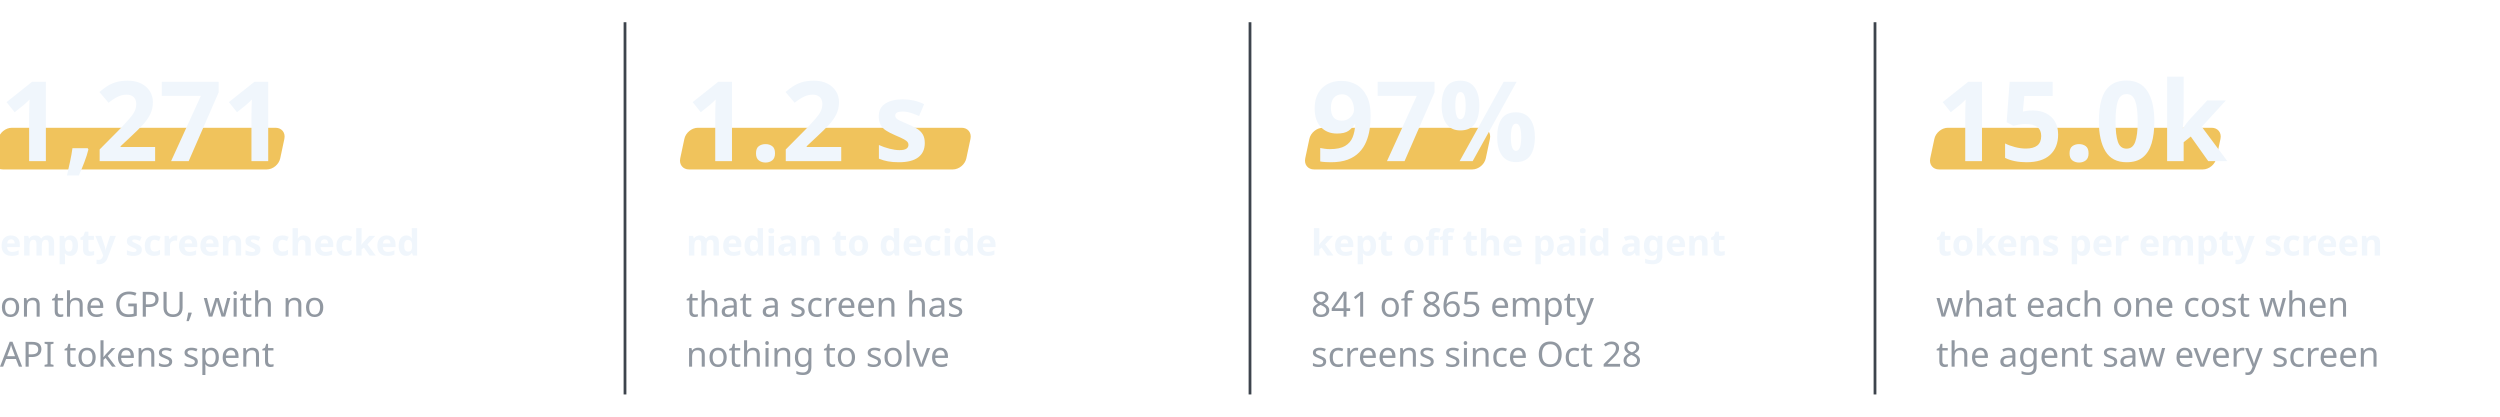
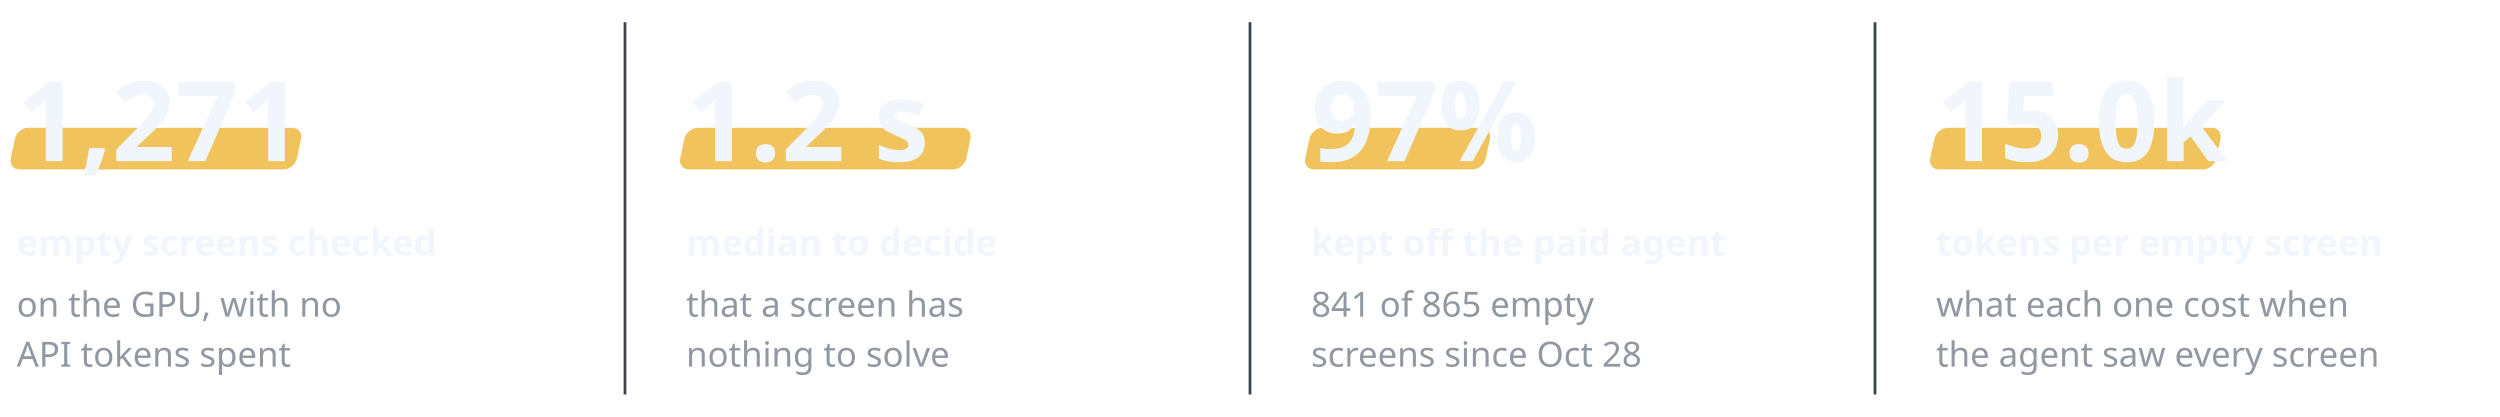
<svg xmlns="http://www.w3.org/2000/svg" viewBox="0 0 900 150" width="900" height="150" font-family="-apple-system, BlinkMacSystemFont, 'Segoe UI', 'Noto Sans', Helvetica, Arial, sans-serif" role="img" aria-label="1271 empty screens looked at on the GPU; 1.2 s median; 97% kept off the paid agent">
-   <rect x="-2.0" y="46" width="103.0" height="15" rx="4" fill="rgba(236,178,46,.78)" transform="skewX(-12) translate(12 0)" />
-   <text x="0.0" y="58" font-size="40" font-weight="800" fill="#f0f6fc" data-box="-2.0,211.0">1,271</text>
-   <text x="0.0" y="92" font-size="13" font-weight="600" fill="#f0f6fc" data-box="-2.0,211.0">empty screens checked</text>
-   <text x="0.0" y="114" font-size="12.5" fill="#9198a1" data-box="-2.0,211.0">on the GPU, with no</text>
-   <text x="0.0" y="132" font-size="12.5" fill="#9198a1" data-box="-2.0,211.0">API tokens spent</text>
+   <rect x="4.0" y="46" width="103.0" height="15" rx="4" fill="rgba(236,178,46,.78)" transform="skewX(-12) translate(12 0)" />
+   <text x="6.0" y="58" font-size="40" font-weight="800" fill="#f0f6fc" data-box="4.0,211.0">1,271</text>
+   <text x="6.0" y="92" font-size="13" font-weight="600" fill="#f0f6fc" data-box="4.0,211.0">empty screens checked</text>
+   <text x="6.0" y="114" font-size="12.5" fill="#9198a1" data-box="4.0,211.0">on the GPU, with no</text>
+   <text x="6.0" y="132" font-size="12.5" fill="#9198a1" data-box="4.0,211.0">API tokens spent</text>
  <path d="M225.0,8 V142" stroke="#3d444d" stroke-width="1" />
  <rect x="245.0" y="46" width="103.0" height="15" rx="4" fill="rgba(236,178,46,.78)" transform="skewX(-12) translate(12 0)" />
  <text x="247.0" y="58" font-size="40" font-weight="800" fill="#f0f6fc" data-box="245.0,436.0">1.2 s</text>
  <text x="247.0" y="92" font-size="13" font-weight="600" fill="#f0f6fc" data-box="245.0,436.0">median to decide</text>
  <text x="247.0" y="114" font-size="12.5" fill="#9198a1" data-box="245.0,436.0">that a screen has</text>
  <text x="247.0" y="132" font-size="12.5" fill="#9198a1" data-box="245.0,436.0">nothing to solve</text>
  <path d="M450.0,8 V142" stroke="#3d444d" stroke-width="1" />
  <rect x="470.0" y="46" width="65.0" height="15" rx="4" fill="rgba(236,178,46,.78)" transform="skewX(-12) translate(12 0)" />
  <text x="472.0" y="58" font-size="40" font-weight="800" fill="#f0f6fc" data-box="470.0,661.0">97%</text>
  <text x="472.0" y="92" font-size="13" font-weight="600" fill="#f0f6fc" data-box="470.0,661.0">kept off the paid agent</text>
  <text x="472.0" y="114" font-size="12.5" fill="#9198a1" data-box="470.0,661.0">841 of 865 empty</text>
  <text x="472.0" y="132" font-size="12.5" fill="#9198a1" data-box="470.0,661.0">screens since Oct 28</text>
  <path d="M675.0,8 V142" stroke="#3d444d" stroke-width="1" />
  <rect x="695.0" y="46" width="103.0" height="15" rx="4" fill="rgba(236,178,46,.78)" transform="skewX(-12) translate(12 0)" />
  <text x="697.0" y="58" font-size="40" font-weight="800" fill="#f0f6fc" data-box="695.0,886.0">15.0k</text>
  <text x="697.0" y="92" font-size="13" font-weight="600" fill="#f0f6fc" data-box="695.0,886.0">tokens per empty screen</text>
  <text x="697.0" y="114" font-size="12.5" fill="#9198a1" data-box="695.0,886.0">what each one cost when</text>
  <text x="697.0" y="132" font-size="12.5" fill="#9198a1" data-box="695.0,886.0">the agent saw every screen</text>
</svg>
